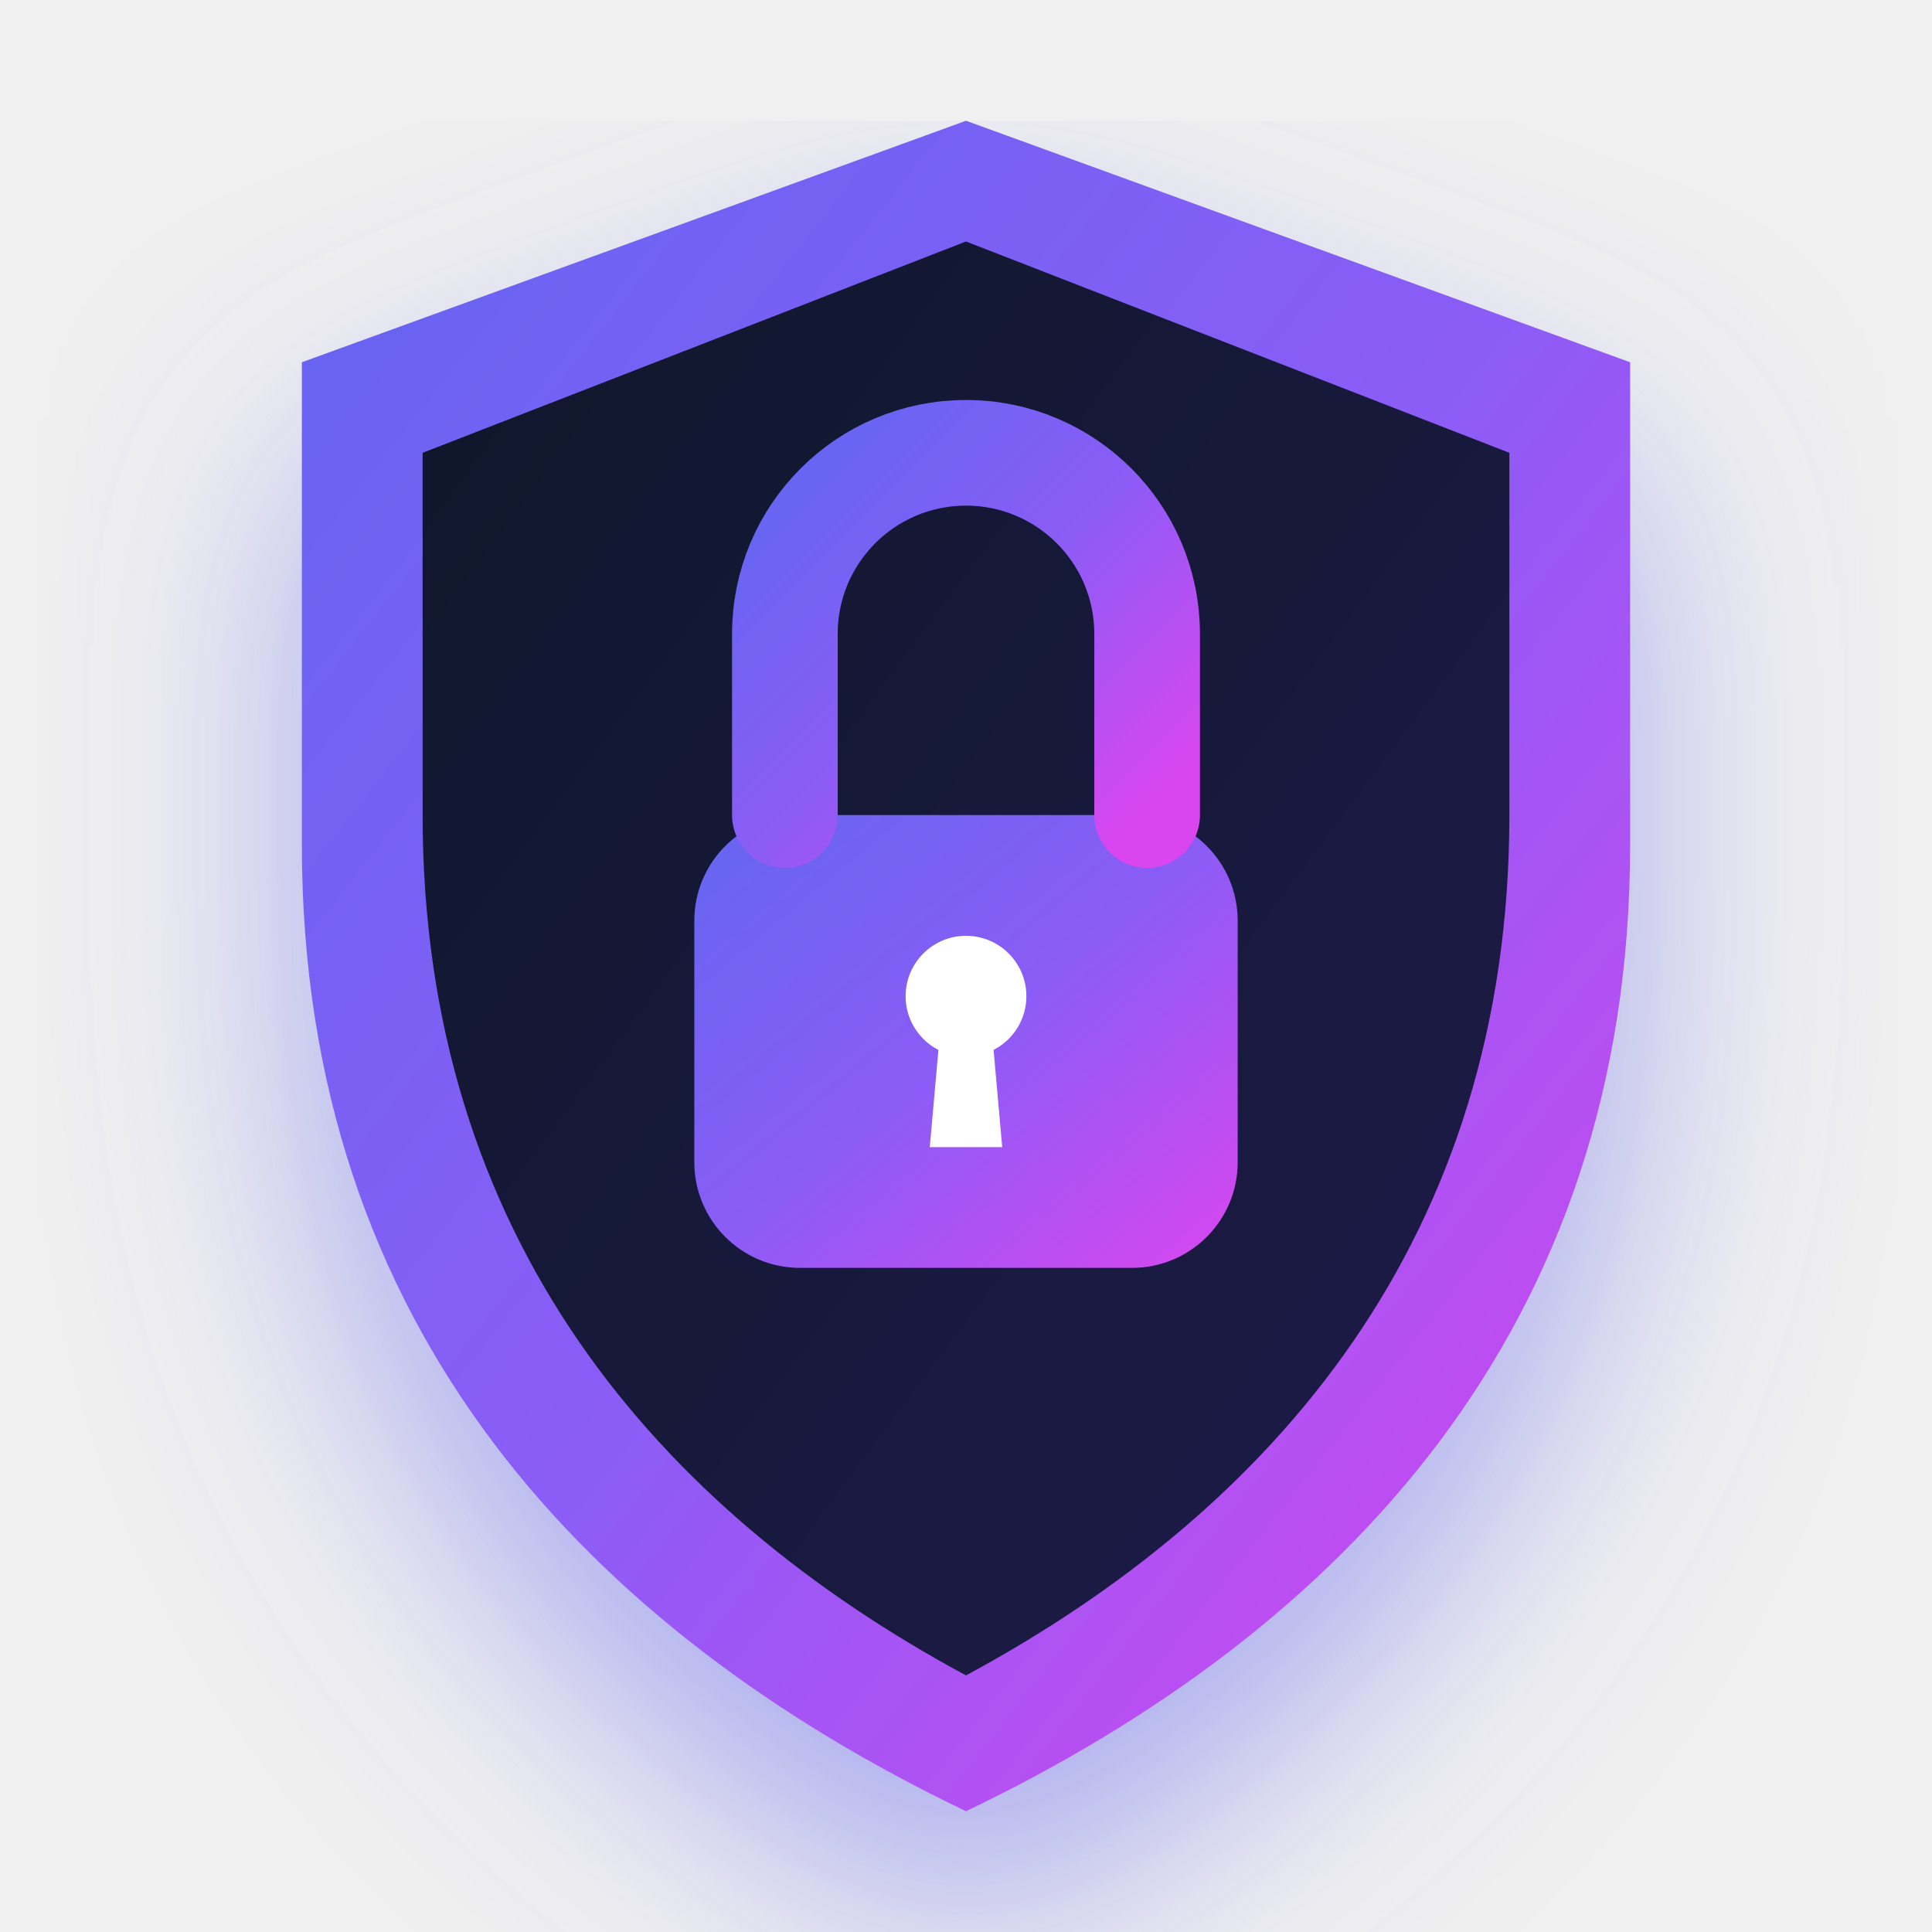
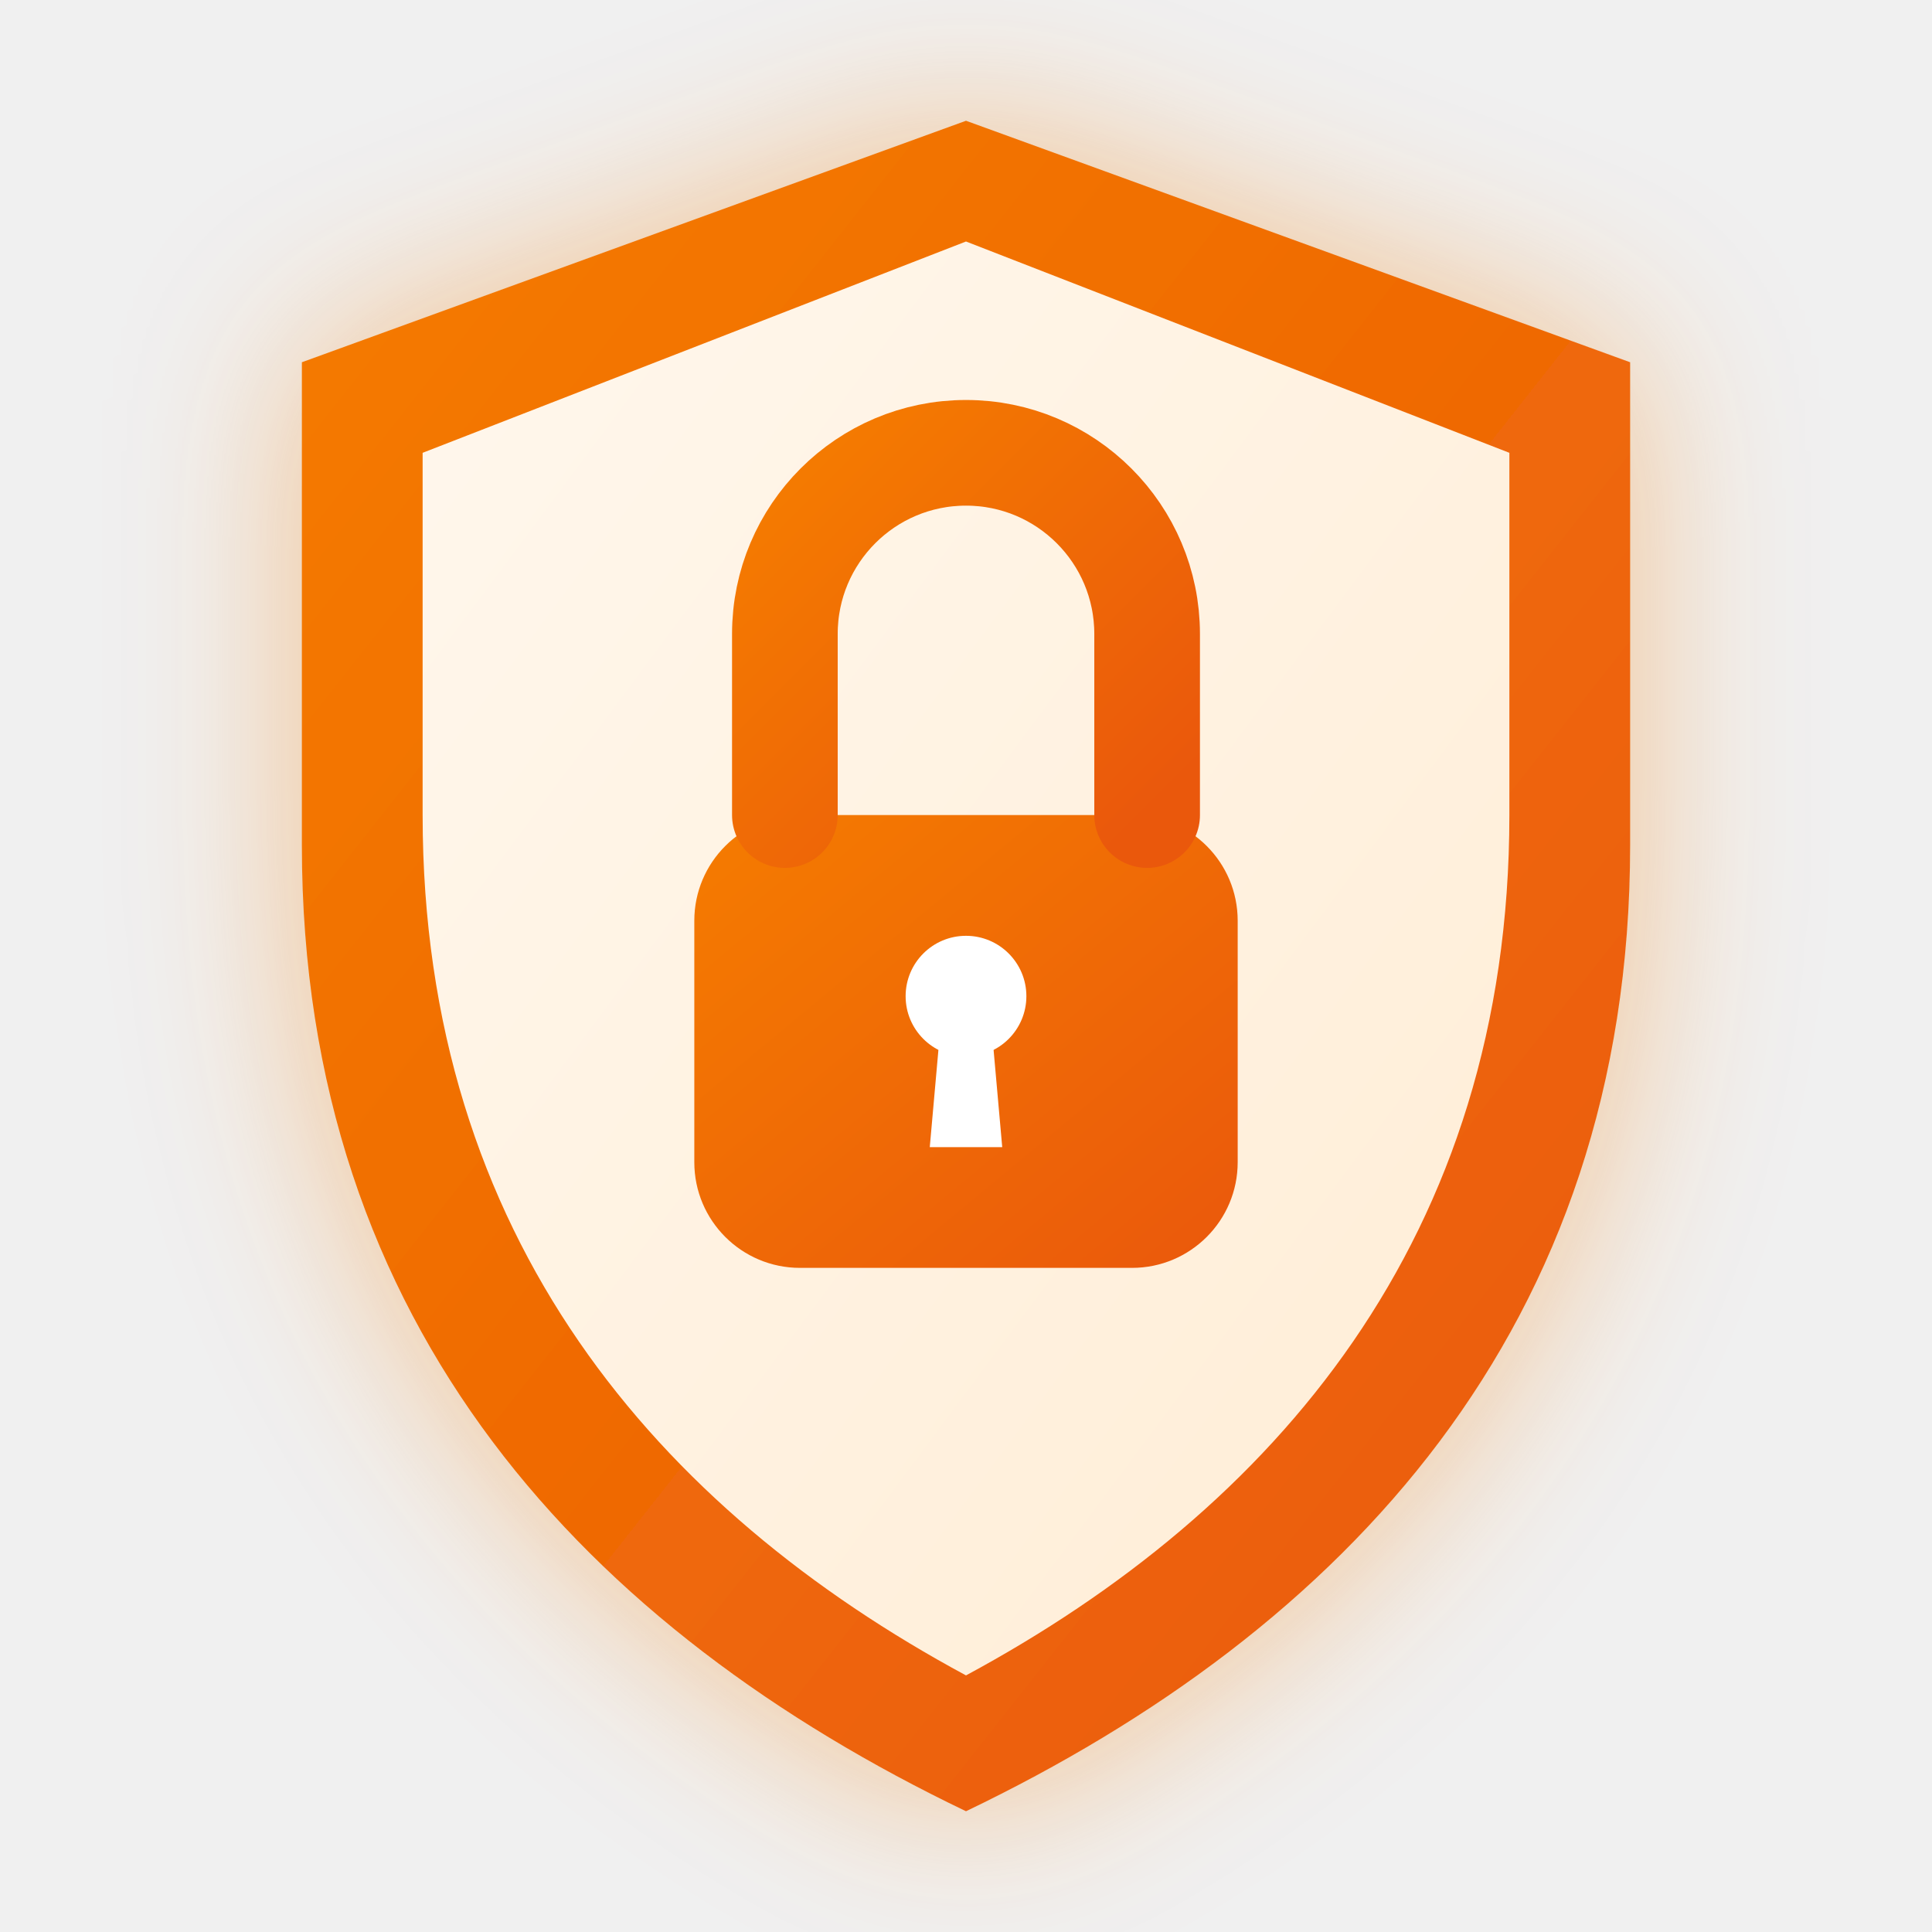
<svg xmlns="http://www.w3.org/2000/svg" viewBox="0 0 64 64" fill="none">
  <defs>
    <linearGradient id="shieldGrad" x1="0%" y1="0%" x2="100%" y2="100%">
-       <stop offset="0%" stop-color="#6366f1" />
-       <stop offset="50%" stop-color="#8b5cf6" />
-       <stop offset="100%" stop-color="#d946ef" />
+       <stop offset="0%" stop-color="#F57C00" />
+       <stop offset="100%" stop-color="#EA580C" />
    </linearGradient>
    <linearGradient id="innerGrad" x1="0%" y1="0%" x2="100%" y2="100%">
-       <stop offset="0%" stop-color="#0f172a" />
-       <stop offset="100%" stop-color="#1e1b4b" />
+       <stop offset="0%" stop-color="#FFF7ED" />
+       <stop offset="100%" stop-color="#FFEDD5" />
    </linearGradient>
    <filter id="glow" x="-20%" y="-20%" width="140%" height="140%">
-       <feDropShadow dx="0" dy="4" stdDeviation="4" flood-color="#6366f1" flood-opacity="0.5" />
+       <feDropShadow dx="0" dy="0" stdDeviation="3" flood-color="#F57C00" flood-opacity="0.4" />
    </filter>
  </defs>
  <path d="M32 4L10 12V28C10 44 19.5 54 32 60C44.5 54 54 44 54 28V12L32 4Z" fill="url(#shieldGrad)" filter="url(#glow)" />
  <path d="M32 8L14 15V27C14 41 21.8 50 32 55.5C42.2 50 50 41 50 27V15L32 8Z" fill="url(#innerGrad)" />
  <rect x="23" y="27" width="18" height="15" rx="3.5" fill="url(#shieldGrad)" />
  <path d="M26 27V21C26 17.686 28.686 15 32 15C35.314 15 38 17.686 38 21V27" stroke="url(#shieldGrad)" stroke-width="3.5" stroke-linecap="round" />
  <circle cx="32" cy="33" r="2" fill="#ffffff" />
  <path d="M31.2 33.5L30.8 38H33.2L32.8 33.5H31.2Z" fill="#ffffff" />
</svg>
